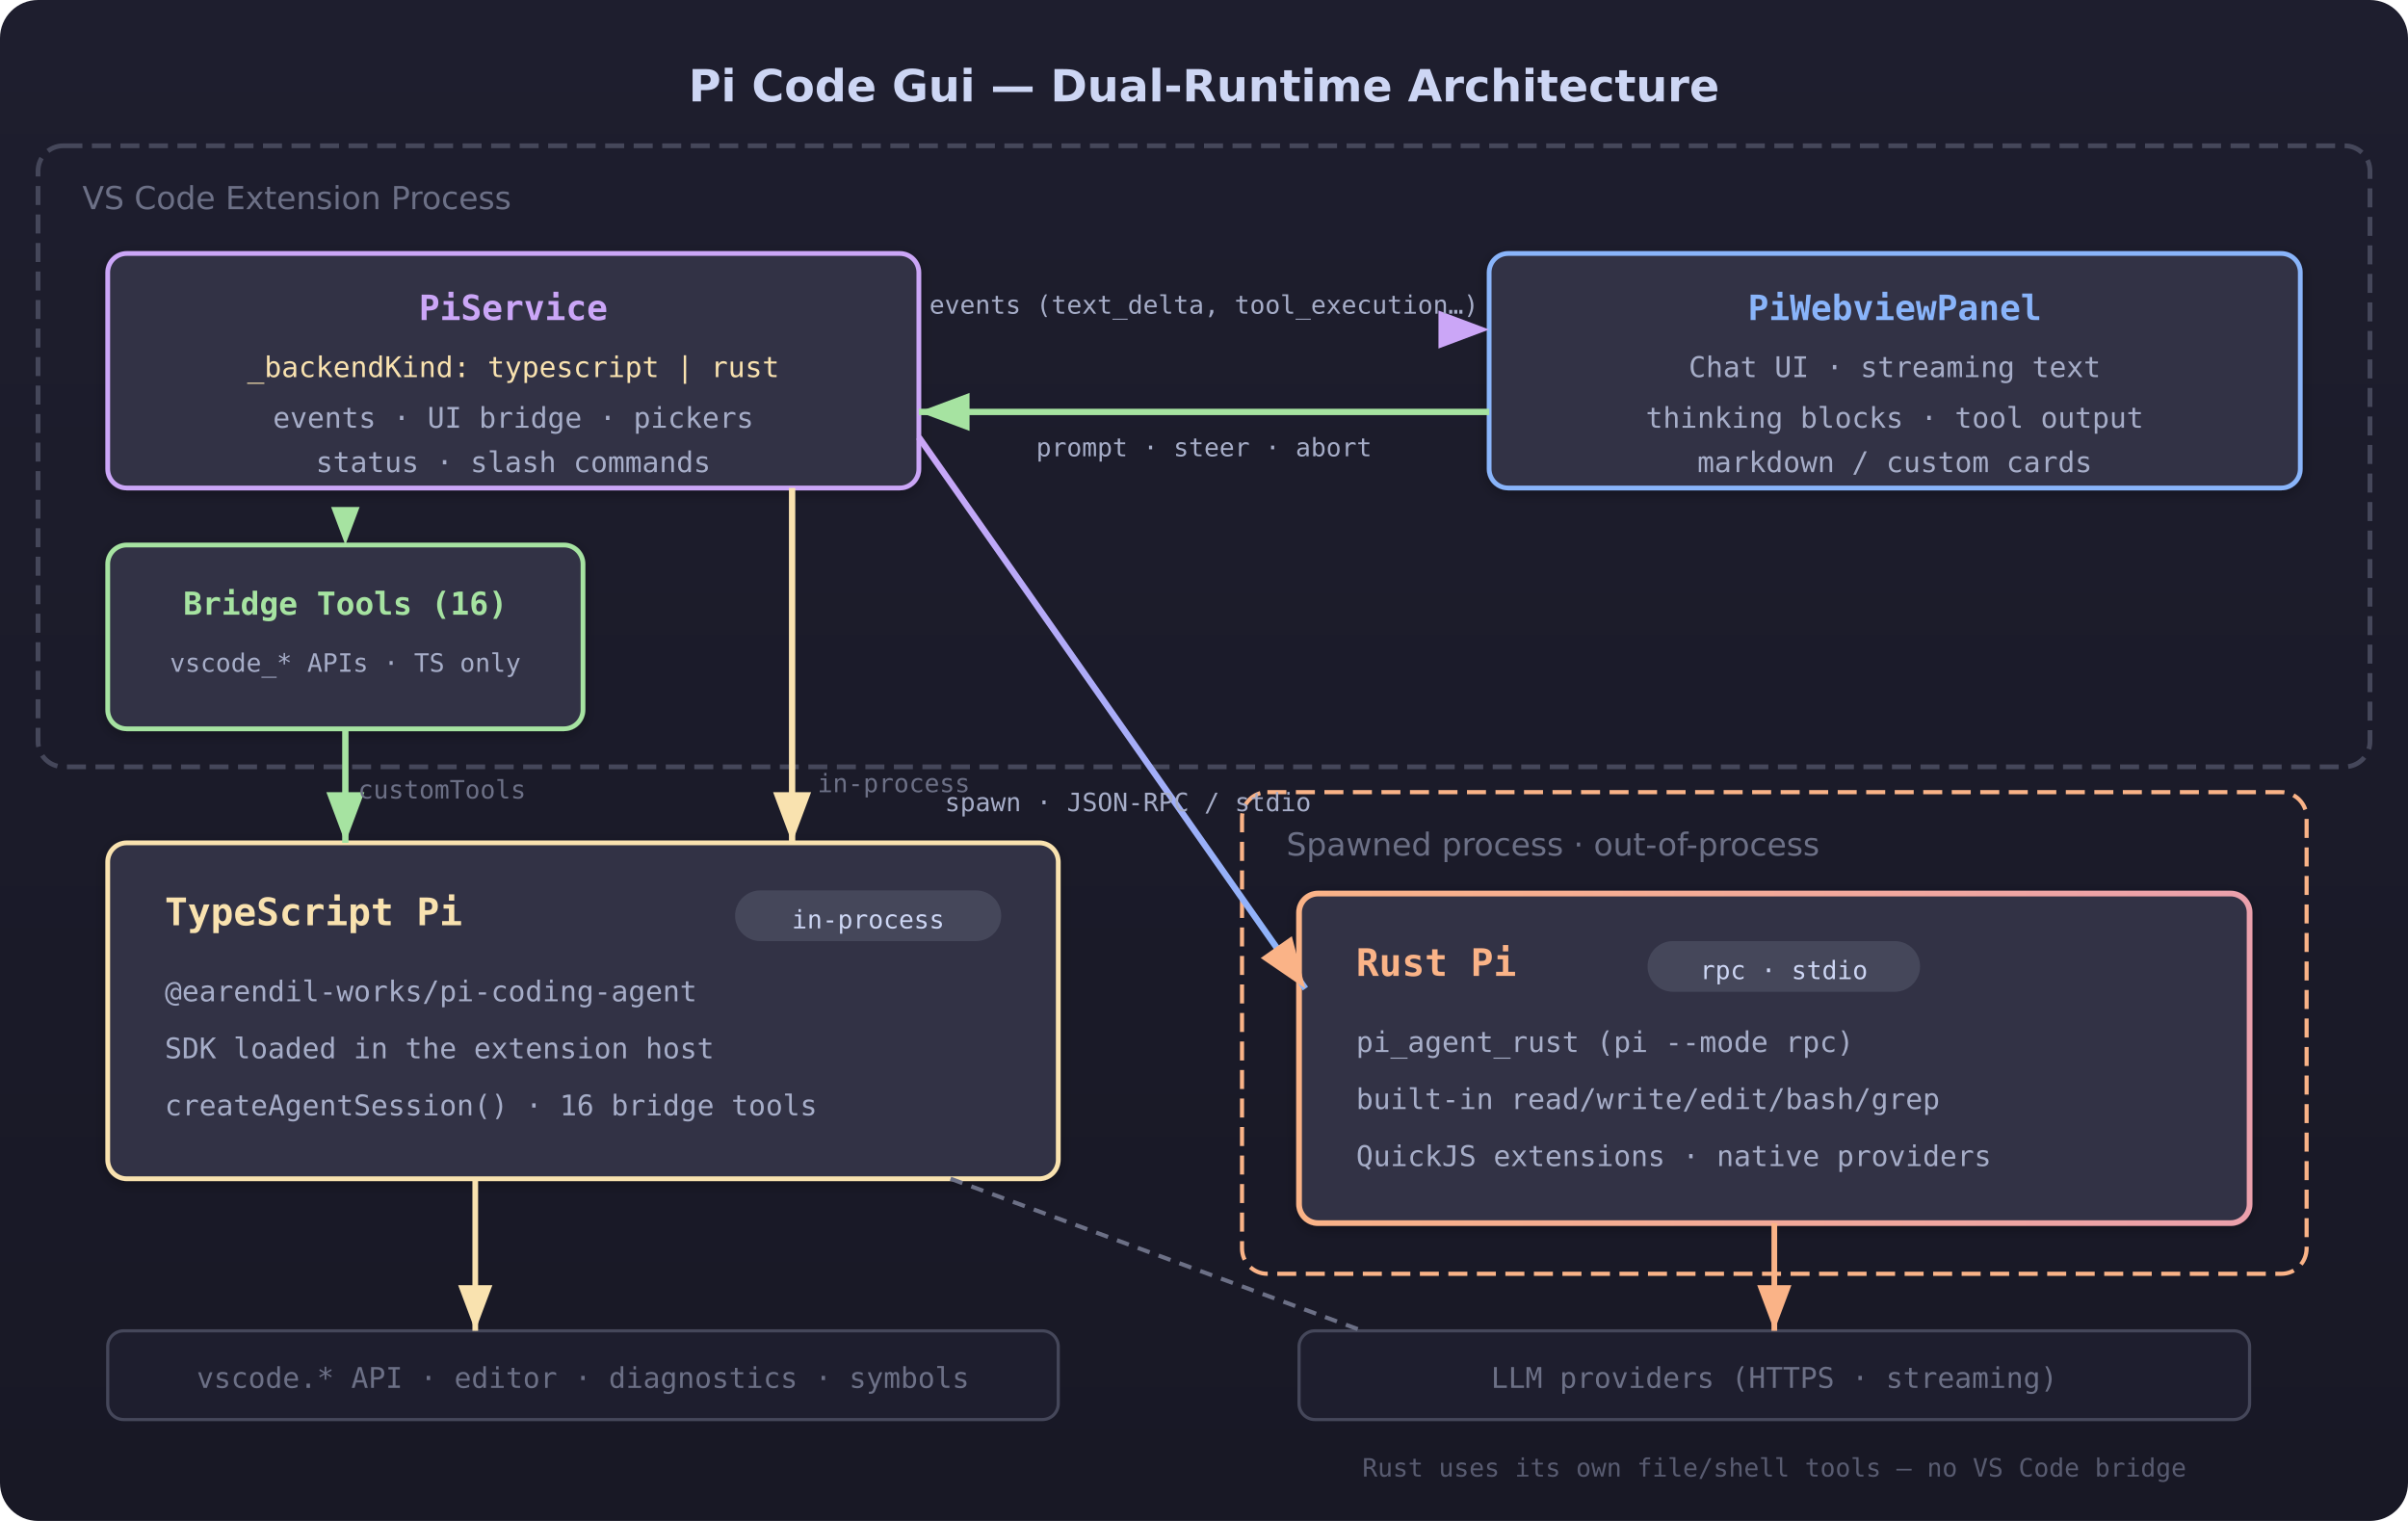
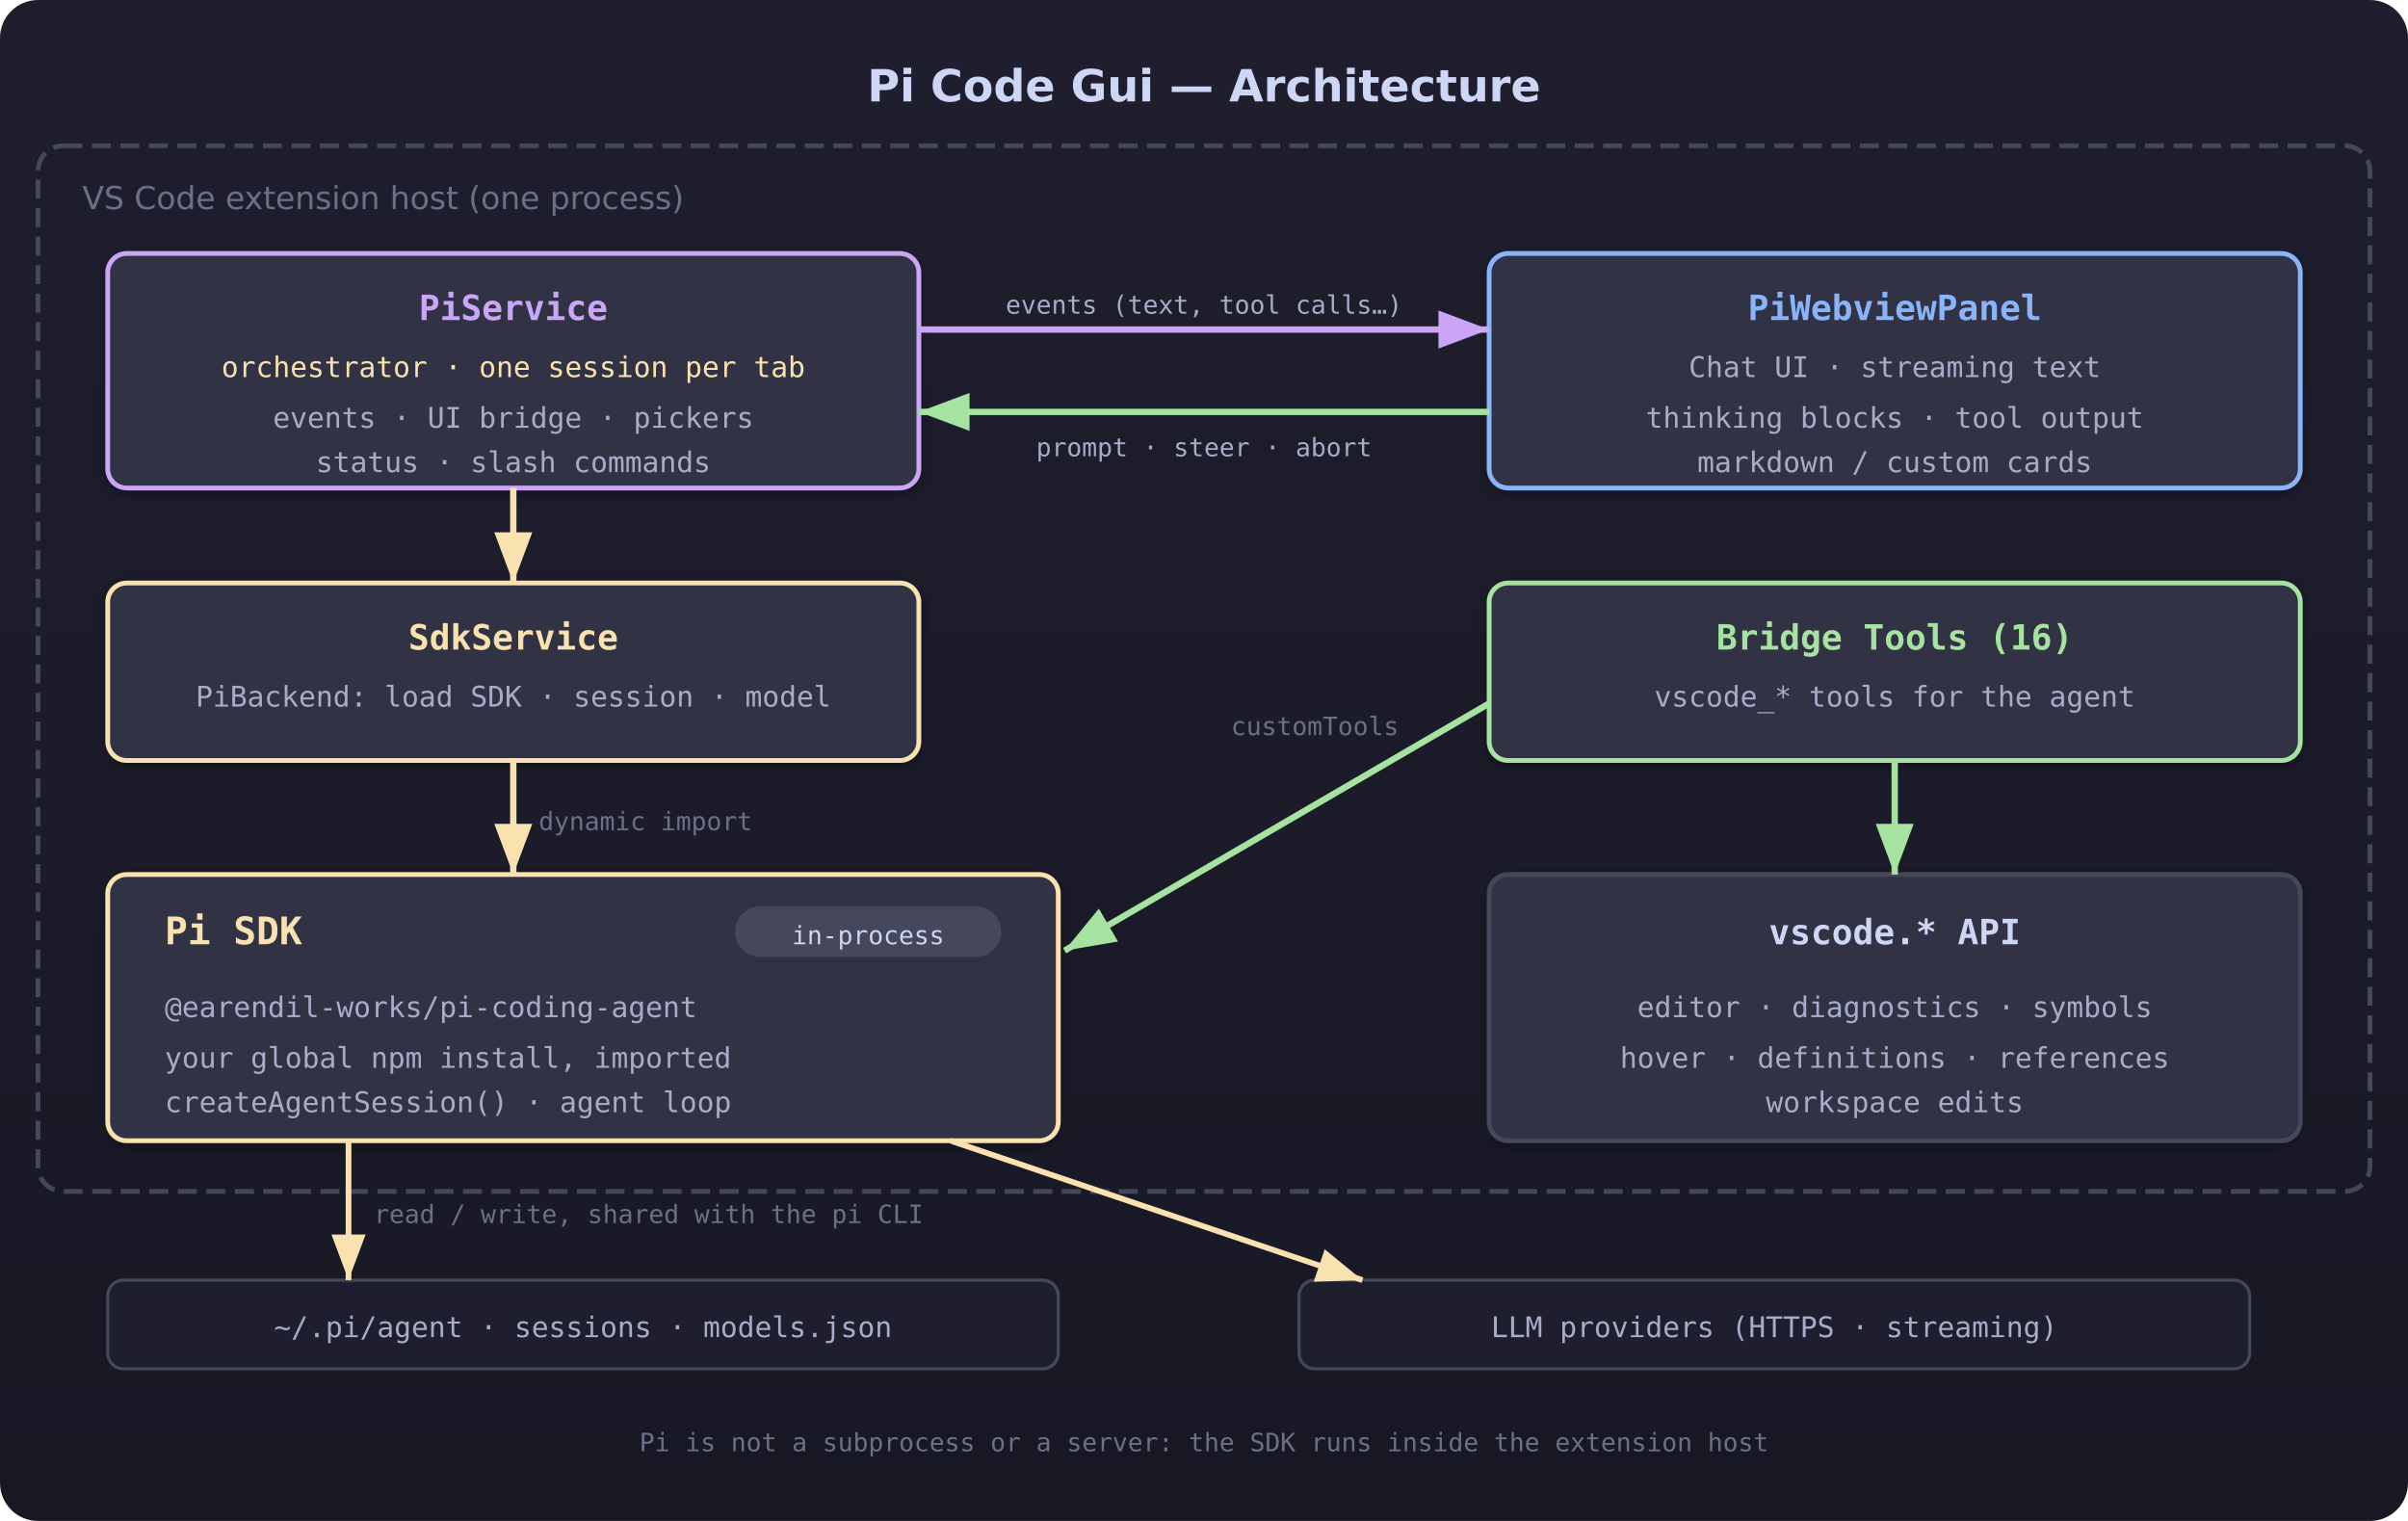
<svg xmlns="http://www.w3.org/2000/svg" viewBox="0 0 760 480" width="760" height="480">
  <defs>
    <linearGradient id="bg" x1="0" y1="0" x2="0" y2="1">
      <stop offset="0%" stop-color="#1e1e2e" />
      <stop offset="100%" stop-color="#181825" />
    </linearGradient>
    <linearGradient id="accent" x1="0" y1="0" x2="1" y2="0">
      <stop offset="0%" stop-color="#cba6f7" />
      <stop offset="100%" stop-color="#89b4fa" />
-     </linearGradient>
-     <linearGradient id="rust" x1="0" y1="0" x2="1" y2="0">
-       <stop offset="0%" stop-color="#fab387" />
-       <stop offset="100%" stop-color="#eba0ac" />
    </linearGradient>
    <filter id="shadow">
      <feDropShadow dx="0" dy="1" stdDeviation="2" flood-color="#000" flood-opacity="0.3" />
    </filter>
    <marker id="arrowPurple" markerWidth="8" markerHeight="6" refX="8" refY="3" orient="auto">
      <path d="M0,0 L8,3 L0,6 Z" fill="#cba6f7" />
    </marker>
    <marker id="arrowGreen" markerWidth="8" markerHeight="6" refX="8" refY="3" orient="auto">
      <path d="M0,0 L8,3 L0,6 Z" fill="#a6e3a1" />
    </marker>
    <marker id="arrowYellow" markerWidth="8" markerHeight="6" refX="8" refY="3" orient="auto">
      <path d="M0,0 L8,3 L0,6 Z" fill="#f9e2af" />
    </marker>
-     <marker id="arrowRust" markerWidth="8" markerHeight="6" refX="8" refY="3" orient="auto">
-       <path d="M0,0 L8,3 L0,6 Z" fill="#fab387" />
-     </marker>
  </defs>
  <rect width="760" height="480" fill="url(#bg)" rx="12" />
-   <text x="380" y="32" text-anchor="middle" fill="#cdd6f4" font-family="DejaVu Sans" font-size="14" font-weight="600">Pi Code Gui — Dual-Runtime Architecture</text>
-   <rect x="12" y="46" width="736" height="196" rx="8" fill="none" stroke="#45475a" stroke-width="1.5" stroke-dasharray="6,3" />
-   <text x="26" y="66" fill="#6c7086" font-family="DejaVu Sans" font-size="10">VS Code Extension Process</text>
+   <text x="380" y="32" text-anchor="middle" fill="#cdd6f4" font-family="DejaVu Sans" font-size="14" font-weight="600">Pi Code Gui — Architecture</text>
+   <rect x="12" y="46" width="736" height="330" rx="8" fill="none" stroke="#45475a" stroke-width="1.5" stroke-dasharray="6,3" />
+   <text x="26" y="66" fill="#6c7086" font-family="DejaVu Sans" font-size="10">VS Code extension host (one process)</text>
  <rect x="34" y="80" width="256" height="74" rx="6" fill="#313244" stroke="#cba6f7" stroke-width="1.5" filter="url(#shadow)" />
  <text x="162" y="101" text-anchor="middle" fill="#cba6f7" font-family="DejaVu Sans Mono" font-size="11" font-weight="700">PiService</text>
-   <text x="162" y="119" text-anchor="middle" fill="#f9e2af" font-family="DejaVu Sans Mono" font-size="9">_backendKind: typescript | rust</text>
+   <text x="162" y="119" text-anchor="middle" fill="#f9e2af" font-family="DejaVu Sans Mono" font-size="9">orchestrator · one session per tab</text>
  <text x="162" y="135" text-anchor="middle" fill="#a6adc8" font-family="DejaVu Sans Mono" font-size="9">events · UI bridge · pickers</text>
  <text x="162" y="149" text-anchor="middle" fill="#a6adc8" font-family="DejaVu Sans Mono" font-size="9">status · slash commands</text>
  <rect x="470" y="80" width="256" height="74" rx="6" fill="#313244" stroke="#89b4fa" stroke-width="1.5" filter="url(#shadow)" />
  <text x="598" y="101" text-anchor="middle" fill="#89b4fa" font-family="DejaVu Sans Mono" font-size="11" font-weight="700">PiWebviewPanel</text>
  <text x="598" y="119" text-anchor="middle" fill="#a6adc8" font-family="DejaVu Sans Mono" font-size="9">Chat UI · streaming text</text>
  <text x="598" y="135" text-anchor="middle" fill="#a6adc8" font-family="DejaVu Sans Mono" font-size="9">thinking blocks · tool output</text>
  <text x="598" y="149" text-anchor="middle" fill="#a6adc8" font-family="DejaVu Sans Mono" font-size="9">markdown / custom cards</text>
-   <line x1="290" y1="104" x2="470" y2="104" stroke="url(#accent)" stroke-width="2" marker-end="url(#arrowPurple)" />
-   <text x="380" y="99" text-anchor="middle" fill="#a6adc8" font-family="DejaVu Sans Mono" font-size="8">events (text_delta, tool_execution…)</text>
+   <line x1="290" y1="104" x2="470" y2="104" stroke="#cba6f7" stroke-width="2" marker-end="url(#arrowPurple)" />
+   <text x="380" y="99" text-anchor="middle" fill="#a6adc8" font-family="DejaVu Sans Mono" font-size="8">events (text, tool calls…)</text>
  <line x1="470" y1="130" x2="290" y2="130" stroke="#a6e3a1" stroke-width="2" marker-end="url(#arrowGreen)" />
  <text x="380" y="144" text-anchor="middle" fill="#a6adc8" font-family="DejaVu Sans Mono" font-size="8">prompt · steer · abort</text>
-   <rect x="34" y="172" width="150" height="58" rx="6" fill="#313244" stroke="#a6e3a1" stroke-width="1.5" filter="url(#shadow)" />
-   <text x="109" y="194" text-anchor="middle" fill="#a6e3a1" font-family="DejaVu Sans Mono" font-size="10" font-weight="700">Bridge Tools (16)</text>
-   <text x="109" y="212" text-anchor="middle" fill="#a6adc8" font-family="DejaVu Sans Mono" font-size="8">vscode_* APIs · TS only</text>
-   <line x1="109" y1="154" x2="109" y2="172" stroke="url(#accent)" stroke-width="1.5" marker-end="url(#arrowGreen)" />
-   <rect x="34" y="266" width="300" height="106" rx="6" fill="#313244" stroke="#f9e2af" stroke-width="1.5" filter="url(#shadow)" />
-   <text x="52" y="292" fill="#f9e2af" font-family="DejaVu Sans Mono" font-size="12" font-weight="700">TypeScript Pi</text>
-   <rect x="232" y="281" width="84" height="16" rx="8" fill="#45475a" />
-   <text x="274" y="293" text-anchor="middle" fill="#cdd6f4" font-family="DejaVu Sans Mono" font-size="8">in-process</text>
-   <text x="52" y="316" fill="#a6adc8" font-family="DejaVu Sans Mono" font-size="9">@earendil-works/pi-coding-agent</text>
-   <text x="52" y="334" fill="#a6adc8" font-family="DejaVu Sans Mono" font-size="9">SDK loaded in the extension host</text>
-   <text x="52" y="352" fill="#a6adc8" font-family="DejaVu Sans Mono" font-size="9">createAgentSession() · 16 bridge tools</text>
-   <line x1="250" y1="154" x2="250" y2="266" stroke="#f9e2af" stroke-width="2" marker-end="url(#arrowYellow)" />
-   <text x="258" y="250" fill="#6c7086" font-family="DejaVu Sans Mono" font-size="8">in-process</text>
-   <line x1="109" y1="230" x2="109" y2="266" stroke="#a6e3a1" stroke-width="2" marker-end="url(#arrowGreen)" />
-   <text x="113" y="252" fill="#6c7086" font-family="DejaVu Sans Mono" font-size="8">customTools</text>
-   <rect x="392" y="250" width="336" height="152" rx="8" fill="none" stroke="#fab387" stroke-width="1.3" stroke-dasharray="6,3" />
-   <text x="406" y="270" fill="#6c7086" font-family="DejaVu Sans" font-size="10">Spawned process · out-of-process</text>
-   <rect x="410" y="282" width="300" height="104" rx="6" fill="#313244" stroke="url(#rust)" stroke-width="1.8" filter="url(#shadow)" />
-   <text x="428" y="308" fill="#fab387" font-family="DejaVu Sans Mono" font-size="12" font-weight="700">Rust Pi</text>
-   <rect x="520" y="297" width="86" height="16" rx="8" fill="#45475a" />
-   <text x="563" y="309" text-anchor="middle" fill="#cdd6f4" font-family="DejaVu Sans Mono" font-size="8">rpc · stdio</text>
-   <text x="428" y="332" fill="#a6adc8" font-family="DejaVu Sans Mono" font-size="9">pi_agent_rust  (pi --mode rpc)</text>
-   <text x="428" y="350" fill="#a6adc8" font-family="DejaVu Sans Mono" font-size="9">built-in read/write/edit/bash/grep</text>
-   <text x="428" y="368" fill="#a6adc8" font-family="DejaVu Sans Mono" font-size="9">QuickJS extensions · native providers</text>
-   <line x1="290" y1="138" x2="412" y2="312" stroke="url(#accent)" stroke-width="2" marker-end="url(#arrowRust)" />
-   <text x="356" y="256" text-anchor="middle" fill="#a6adc8" font-family="DejaVu Sans Mono" font-size="8">spawn · JSON-RPC / stdio</text>
-   <rect x="34" y="420" width="300" height="28" rx="5" fill="#1e1e2e" stroke="#45475a" stroke-width="1" />
-   <text x="184" y="438" text-anchor="middle" fill="#6c7086" font-family="DejaVu Sans Mono" font-size="9">vscode.* API · editor · diagnostics · symbols</text>
-   <rect x="410" y="420" width="300" height="28" rx="5" fill="#1e1e2e" stroke="#45475a" stroke-width="1" />
-   <text x="560" y="438" text-anchor="middle" fill="#6c7086" font-family="DejaVu Sans Mono" font-size="9">LLM providers (HTTPS · streaming)</text>
-   <line x1="150" y1="372" x2="150" y2="420" stroke="#f9e2af" stroke-width="1.8" marker-end="url(#arrowYellow)" />
-   <line x1="300" y1="372" x2="430" y2="420" stroke="#6c7086" stroke-width="1.3" stroke-dasharray="4,3" />
-   <line x1="560" y1="386" x2="560" y2="420" stroke="#fab387" stroke-width="1.8" marker-end="url(#arrowRust)" />
-   <text x="560" y="466" text-anchor="middle" fill="#585b70" font-family="DejaVu Sans Mono" font-size="8">Rust uses its own file/shell tools — no VS Code bridge</text>
+   <rect x="34" y="184" width="256" height="56" rx="6" fill="#313244" stroke="#f9e2af" stroke-width="1.5" filter="url(#shadow)" />
+   <text x="162" y="205" text-anchor="middle" fill="#f9e2af" font-family="DejaVu Sans Mono" font-size="11" font-weight="700">SdkService</text>
+   <text x="162" y="223" text-anchor="middle" fill="#a6adc8" font-family="DejaVu Sans Mono" font-size="9">PiBackend: load SDK · session · model</text>
+   <line x1="162" y1="154" x2="162" y2="184" stroke="#f9e2af" stroke-width="2" marker-end="url(#arrowYellow)" />
+   <rect x="470" y="184" width="256" height="56" rx="6" fill="#313244" stroke="#a6e3a1" stroke-width="1.5" filter="url(#shadow)" />
+   <text x="598" y="205" text-anchor="middle" fill="#a6e3a1" font-family="DejaVu Sans Mono" font-size="11" font-weight="700">Bridge Tools (16)</text>
+   <text x="598" y="223" text-anchor="middle" fill="#a6adc8" font-family="DejaVu Sans Mono" font-size="9">vscode_* tools for the agent</text>
+   <rect x="34" y="276" width="300" height="84" rx="6" fill="#313244" stroke="#f9e2af" stroke-width="1.5" filter="url(#shadow)" />
+   <text x="52" y="298" fill="#f9e2af" font-family="DejaVu Sans Mono" font-size="12" font-weight="700">Pi SDK</text>
+   <rect x="232" y="286" width="84" height="16" rx="8" fill="#45475a" />
+   <text x="274" y="298" text-anchor="middle" fill="#cdd6f4" font-family="DejaVu Sans Mono" font-size="8">in-process</text>
+   <text x="52" y="321" fill="#a6adc8" font-family="DejaVu Sans Mono" font-size="9">@earendil-works/pi-coding-agent</text>
+   <text x="52" y="337" fill="#a6adc8" font-family="DejaVu Sans Mono" font-size="9">your global npm install, imported</text>
+   <text x="52" y="351" fill="#a6adc8" font-family="DejaVu Sans Mono" font-size="9">createAgentSession() · agent loop</text>
+   <line x1="162" y1="240" x2="162" y2="276" stroke="#f9e2af" stroke-width="2" marker-end="url(#arrowYellow)" />
+   <text x="170" y="262" fill="#6c7086" font-family="DejaVu Sans Mono" font-size="8">dynamic import</text>
+   <line x1="470" y1="222" x2="336" y2="300" stroke="#a6e3a1" stroke-width="2" marker-end="url(#arrowGreen)" />
+   <text x="415" y="232" text-anchor="middle" fill="#6c7086" font-family="DejaVu Sans Mono" font-size="8">customTools</text>
+   <rect x="470" y="276" width="256" height="84" rx="6" fill="#313244" stroke="#45475a" stroke-width="1.5" filter="url(#shadow)" />
+   <text x="598" y="298" text-anchor="middle" fill="#cdd6f4" font-family="DejaVu Sans Mono" font-size="11" font-weight="700">vscode.* API</text>
+   <text x="598" y="321" text-anchor="middle" fill="#a6adc8" font-family="DejaVu Sans Mono" font-size="9">editor · diagnostics · symbols</text>
+   <text x="598" y="337" text-anchor="middle" fill="#a6adc8" font-family="DejaVu Sans Mono" font-size="9">hover · definitions · references</text>
+   <text x="598" y="351" text-anchor="middle" fill="#a6adc8" font-family="DejaVu Sans Mono" font-size="9">workspace edits</text>
+   <line x1="598" y1="240" x2="598" y2="276" stroke="#a6e3a1" stroke-width="2" marker-end="url(#arrowGreen)" />
+   <rect x="34" y="404" width="300" height="28" rx="5" fill="#1e1e2e" stroke="#45475a" stroke-width="1" />
+   <text x="184" y="422" text-anchor="middle" fill="#a6adc8" font-family="DejaVu Sans Mono" font-size="9">~/.pi/agent · sessions · models.json</text>
+   <rect x="410" y="404" width="300" height="28" rx="5" fill="#1e1e2e" stroke="#45475a" stroke-width="1" />
+   <text x="560" y="422" text-anchor="middle" fill="#a6adc8" font-family="DejaVu Sans Mono" font-size="9">LLM providers (HTTPS · streaming)</text>
+   <line x1="110" y1="360" x2="110" y2="404" stroke="#f9e2af" stroke-width="1.8" marker-end="url(#arrowYellow)" />
+   <text x="118" y="386" fill="#6c7086" font-family="DejaVu Sans Mono" font-size="8">read / write, shared with the pi CLI</text>
+   <line x1="300" y1="360" x2="430" y2="404" stroke="#f9e2af" stroke-width="1.8" marker-end="url(#arrowYellow)" />
+   <text x="380" y="458" text-anchor="middle" fill="#6c7086" font-family="DejaVu Sans Mono" font-size="8">Pi is not a subprocess or a server: the SDK runs inside the extension host</text>
</svg>
